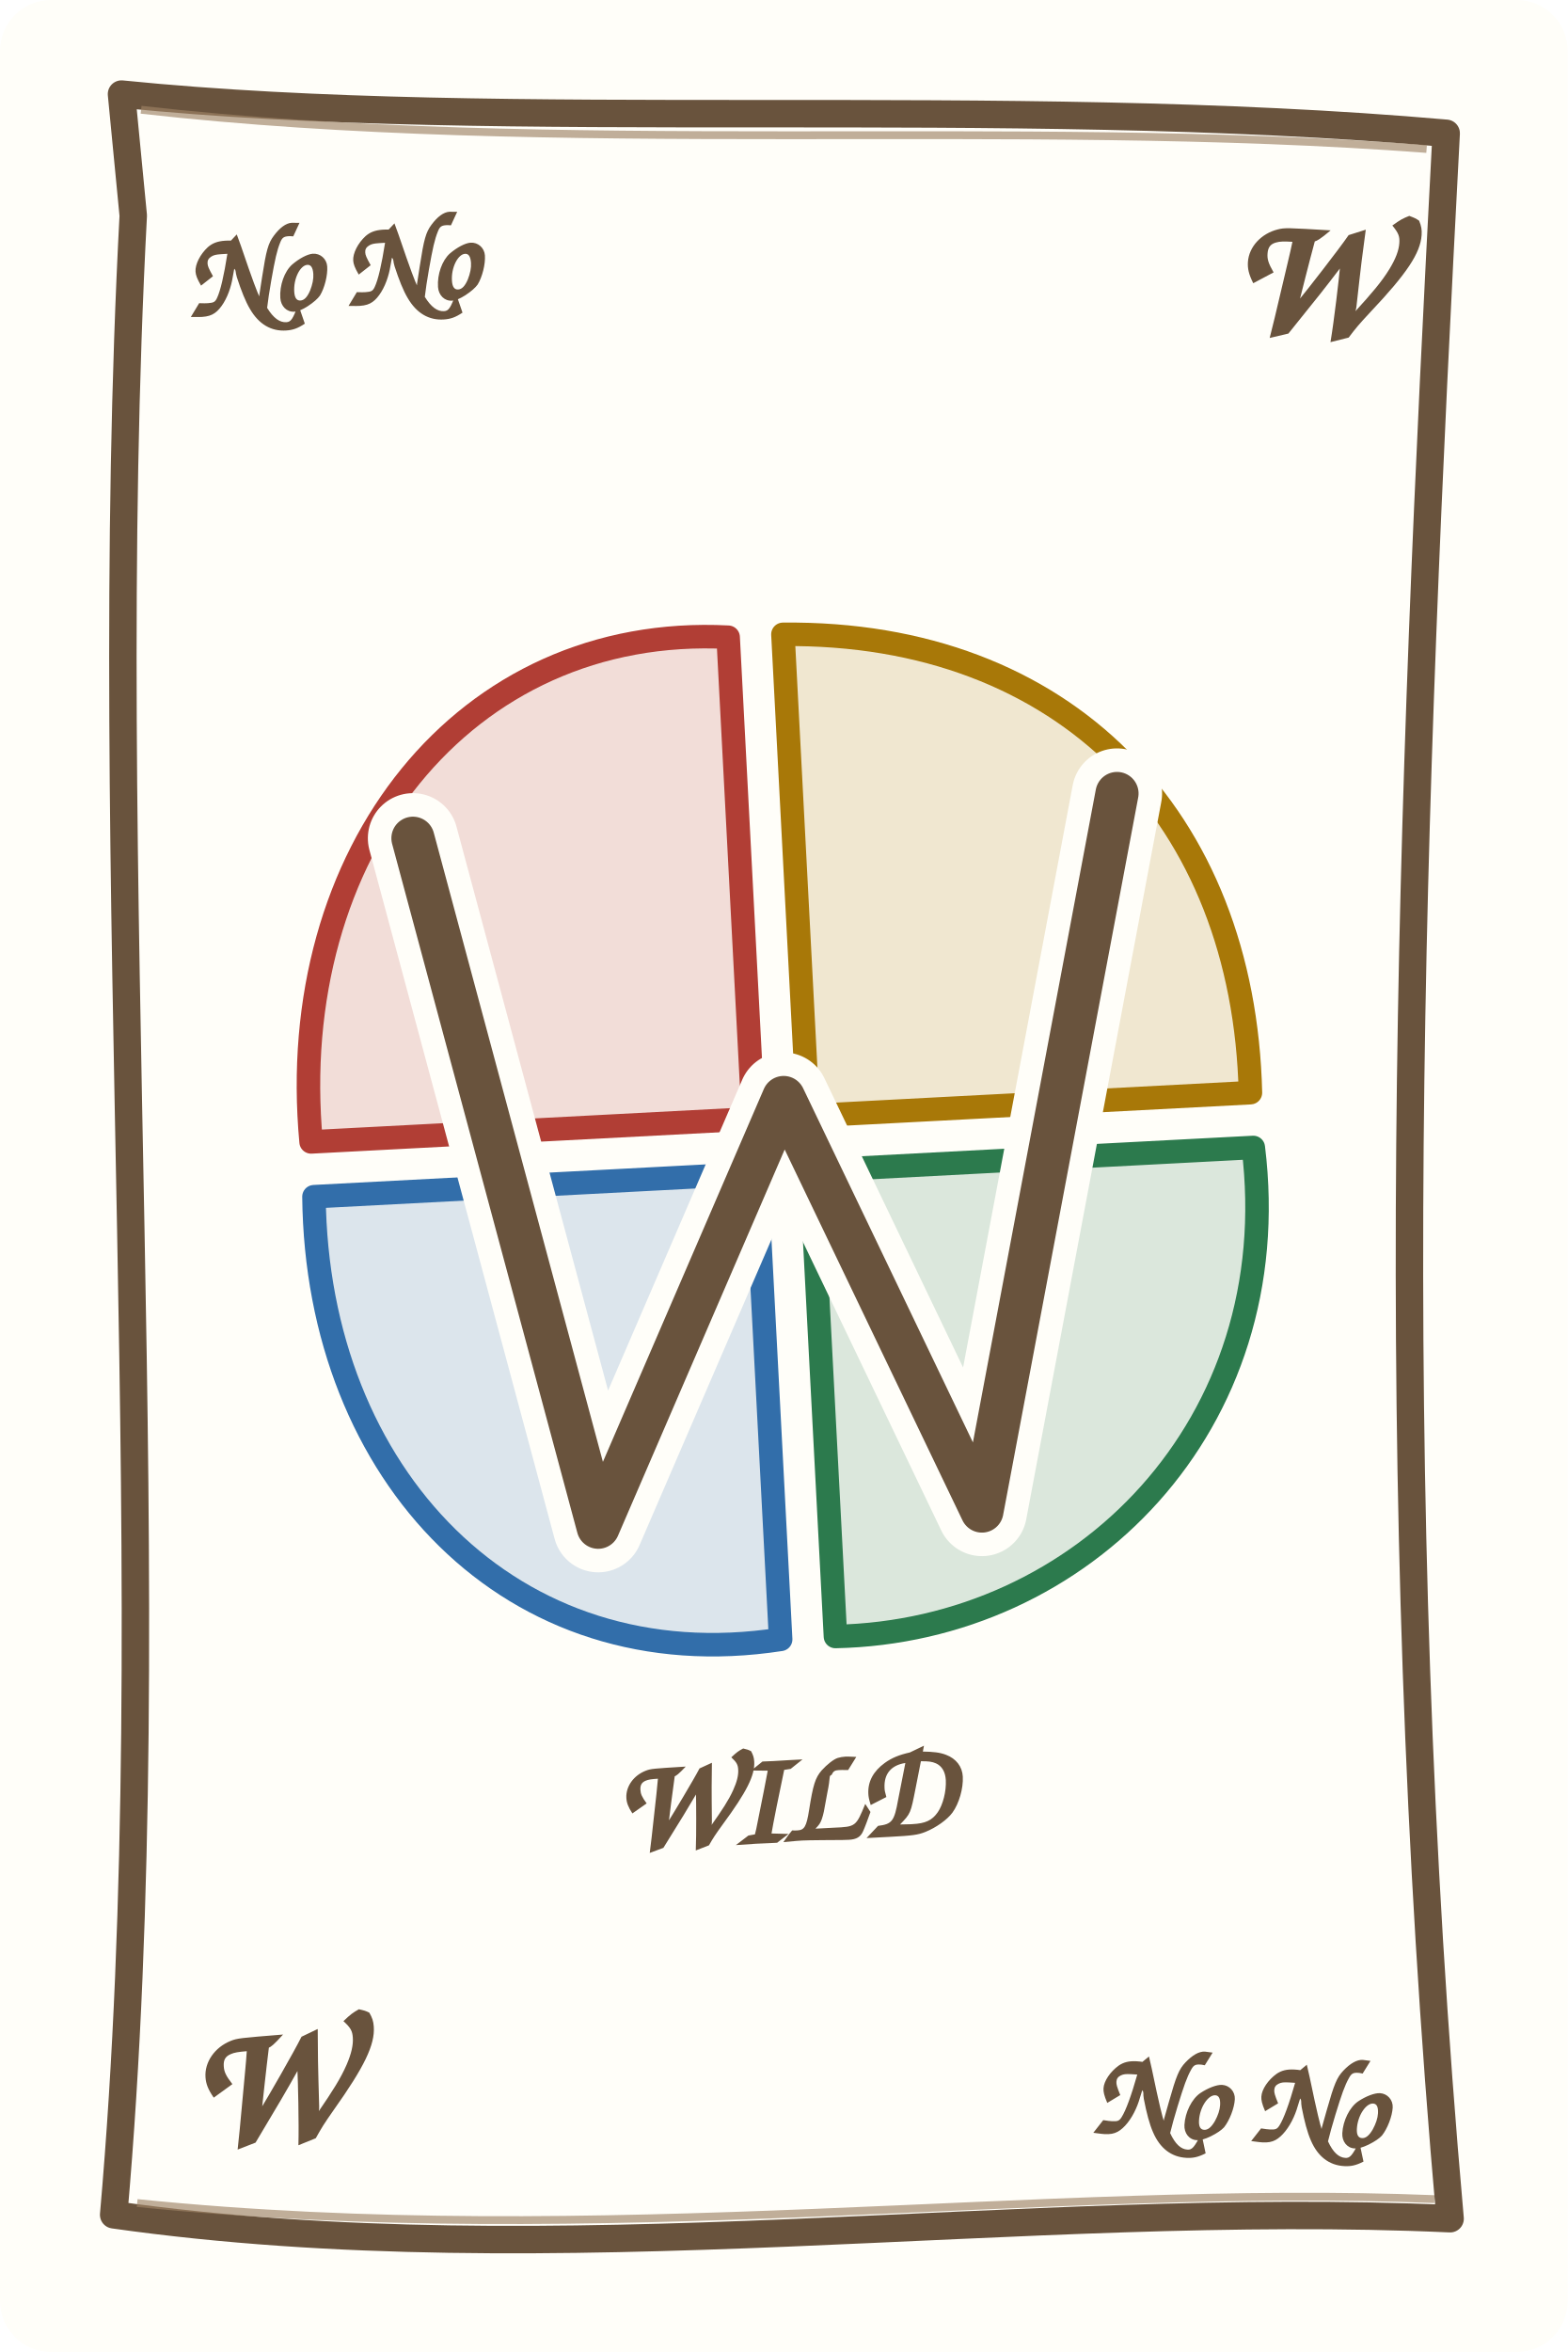
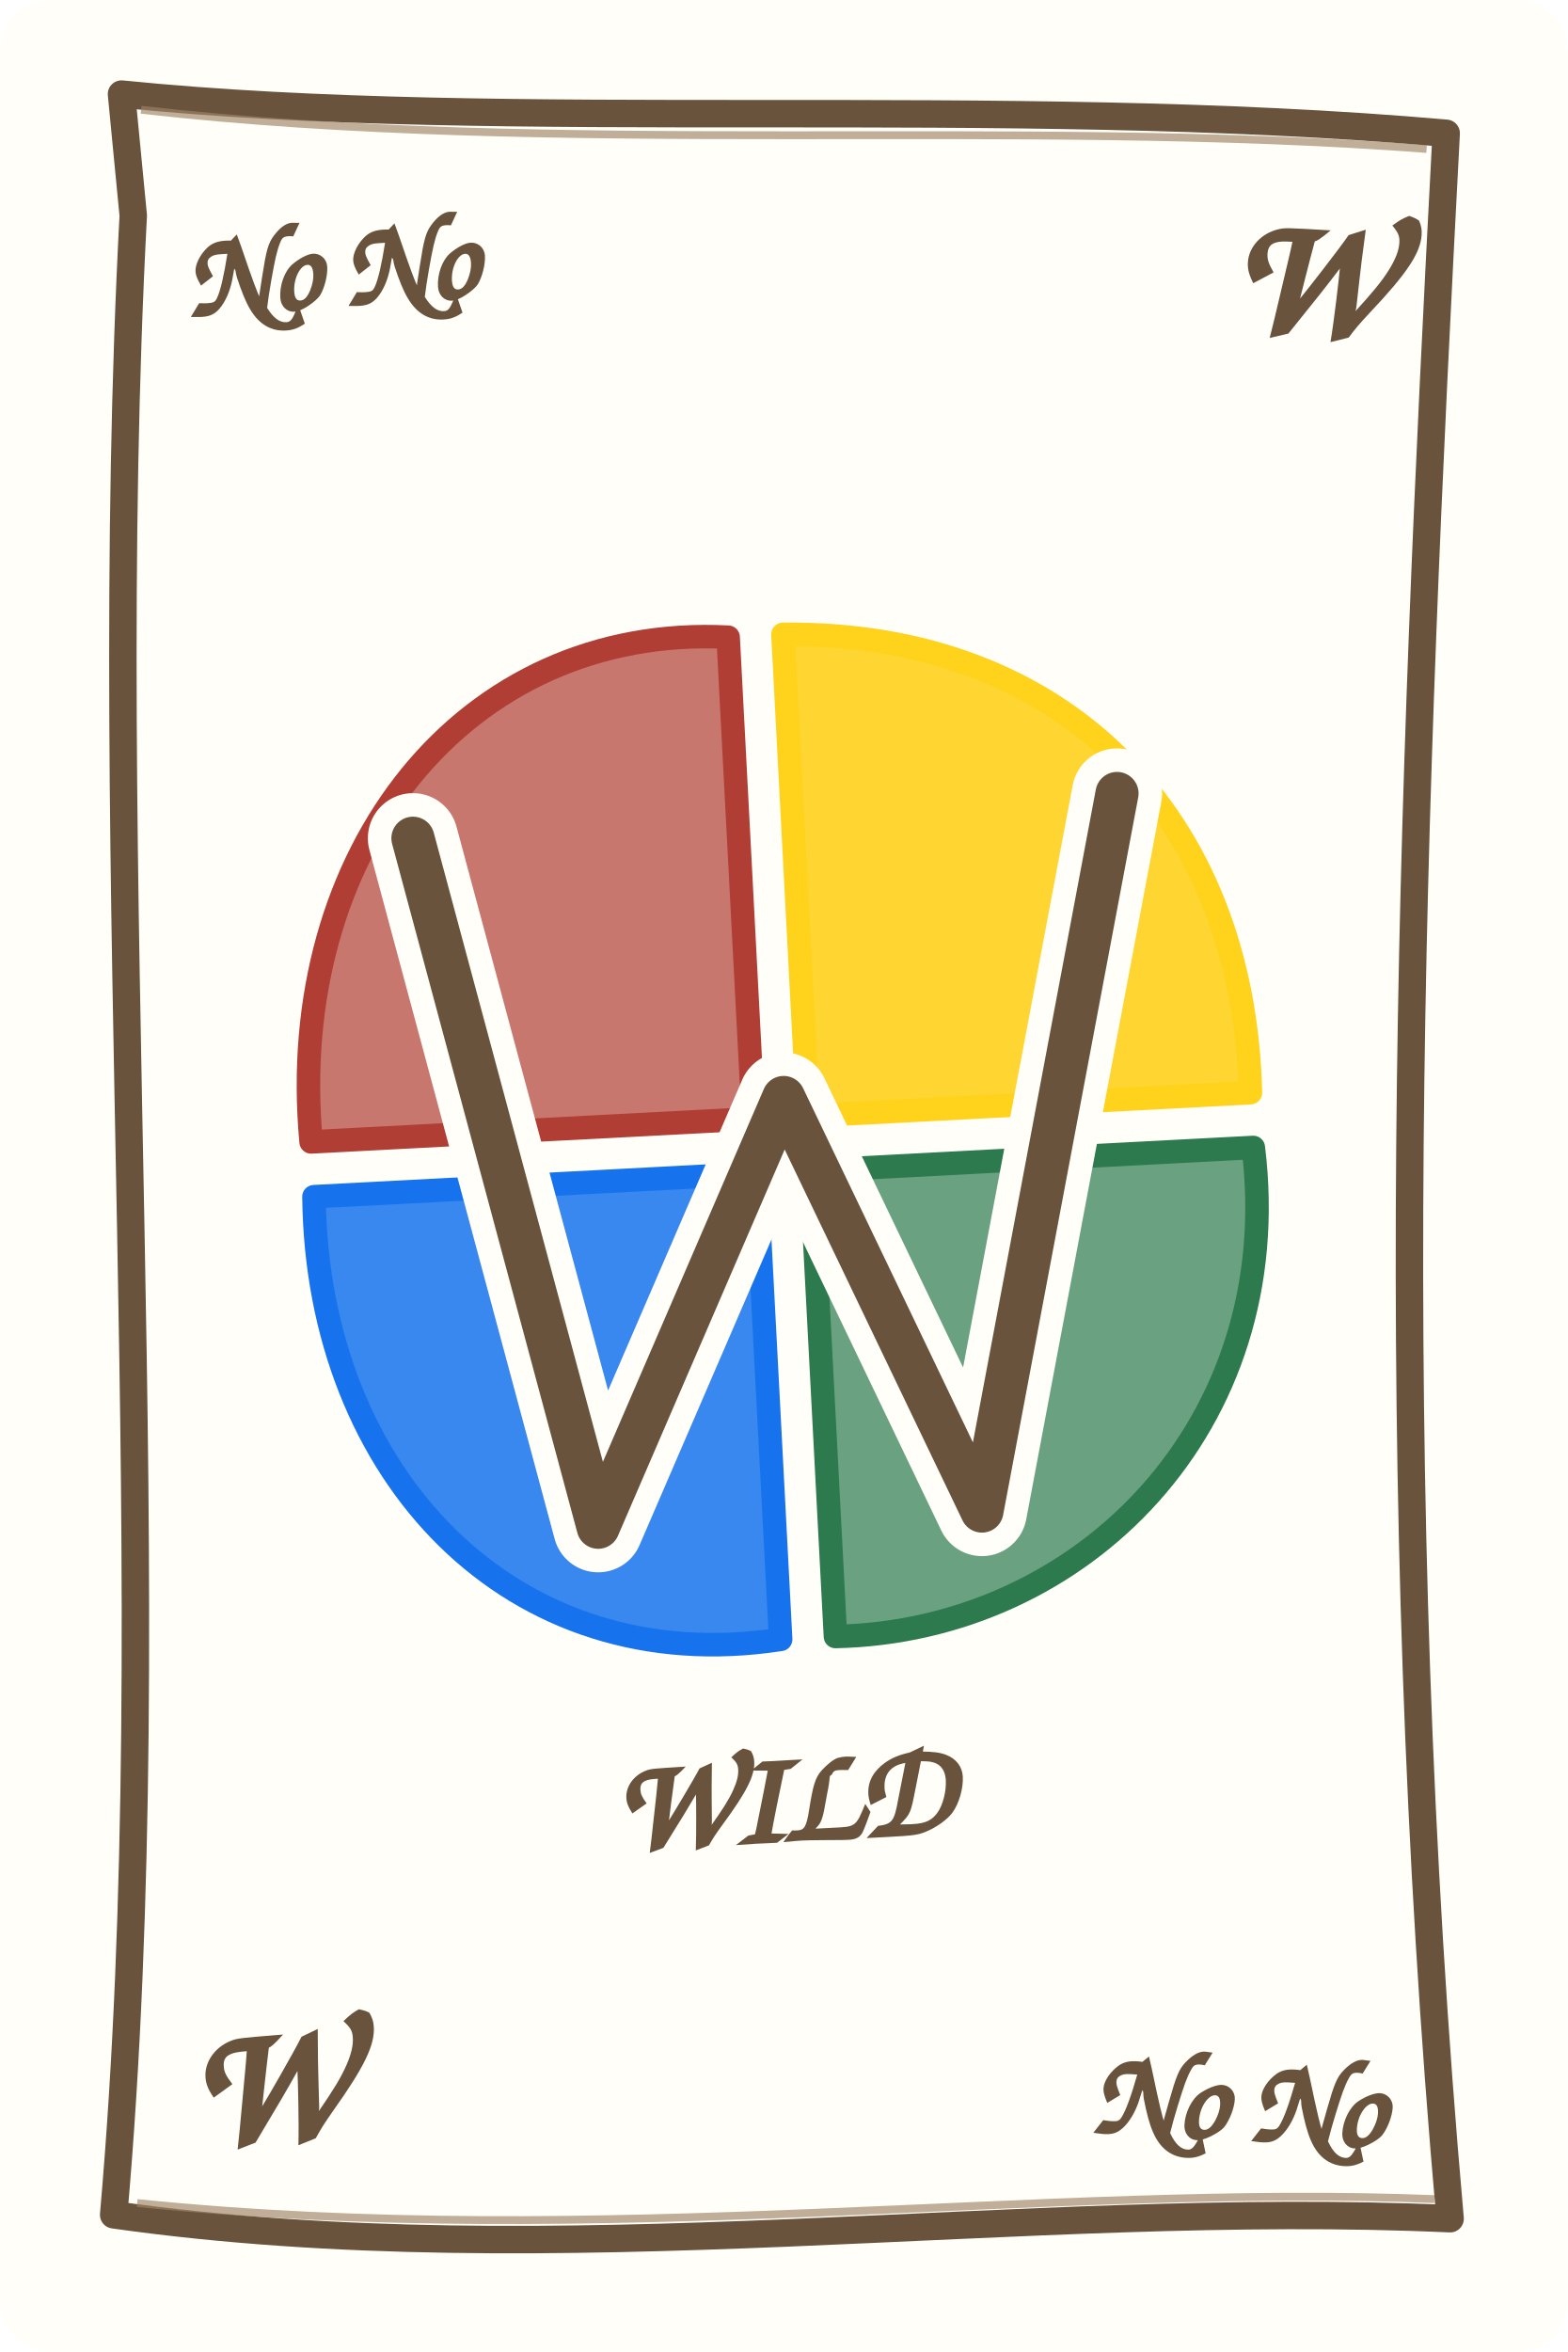
<svg xmlns="http://www.w3.org/2000/svg" viewBox="0 0 400 600" role="img" aria-label="Wild">
  <rect width="400" height="600" rx="13" fill="#fffef9" />
  <path d="M31 24C130 34 255 24 369 34C360 204 353 375 370 566C261 561 142 581 29 565C43 406 25 224 34 55Z" fill="none" stroke="#69533d" stroke-width="7" stroke-linejoin="round" stroke-linecap="round" />
  <path d="M36 28C142 40 258 30 364 38M35 562C153 574 267 557 366 561" fill="none" stroke="#9e8365" stroke-width="2" opacity=".65" />
  <g fill="#69533d" font-family="Segoe Print, Comic Sans MS, cursive" font-weight="700">
    <text x="48" y="81" font-size="31" transform="rotate(-4 48 81)">No No</text>
    <text x="352" y="87" font-size="45" text-anchor="end" transform="rotate(4 352 87)">W</text>
    <text x="49" y="548" font-size="45" transform="rotate(-4 49 548)">W</text>
    <text x="352" y="548" font-size="31" text-anchor="end" transform="rotate(3 352 548)">No No</text>
    <text x="200" y="470" font-size="34" text-anchor="middle" transform="rotate(-3 200 470)">WILD</text>
  </g>
  <g stroke-width="6" stroke-linecap="round" stroke-linejoin="round" transform="rotate(-3 200 300)">
-     <path d="M193 162C126 155 77 211 80 285L193 285Z" fill="#b13e35" fill-opacity=".17" stroke="#b13e35" />
-     <path d="M207 162C279 165 322 215 320 285L207 285Z" fill="#a87808" fill-opacity=".17" stroke="#a87808" />
-     <path d="M320 299C325 370 270 420 207 418L207 299Z" fill="#2c7a4d" fill-opacity=".17" stroke="#2c7a4d" />
-     <path d="M193 418C124 425 77 370 80 299L193 299Z" fill="#326eaa" fill-opacity=".17" stroke="#326eaa" />
+     <path d="M193 162C126 155 77 211 80 285L193 285Z" fill="#b13e35" fill-opacity=".7" stroke="#b13e35" />
+     <path d="M207 162C279 165 322 215 320 285L207 285Z" fill="#ffd21c" fill-opacity=".9" stroke="#ffd21c" />
+     <path d="M320 299C325 370 270 420 207 418L207 299Z" fill="#2c7a4d" fill-opacity=".7" stroke="#2c7a4d" />
+     <path d="M193 418C124 425 77 370 80 299L193 299Z" fill="#1673ed" fill-opacity=".85" stroke="#1673ed" />
    <path d="M110 209L148 387L201 280L246 388L290 207" fill="none" stroke="#fffef9" stroke-width="23" />
    <path d="M110 209L148 387L201 280L246 388L290 207" fill="none" stroke="#69533d" stroke-width="11" />
  </g>
</svg>
